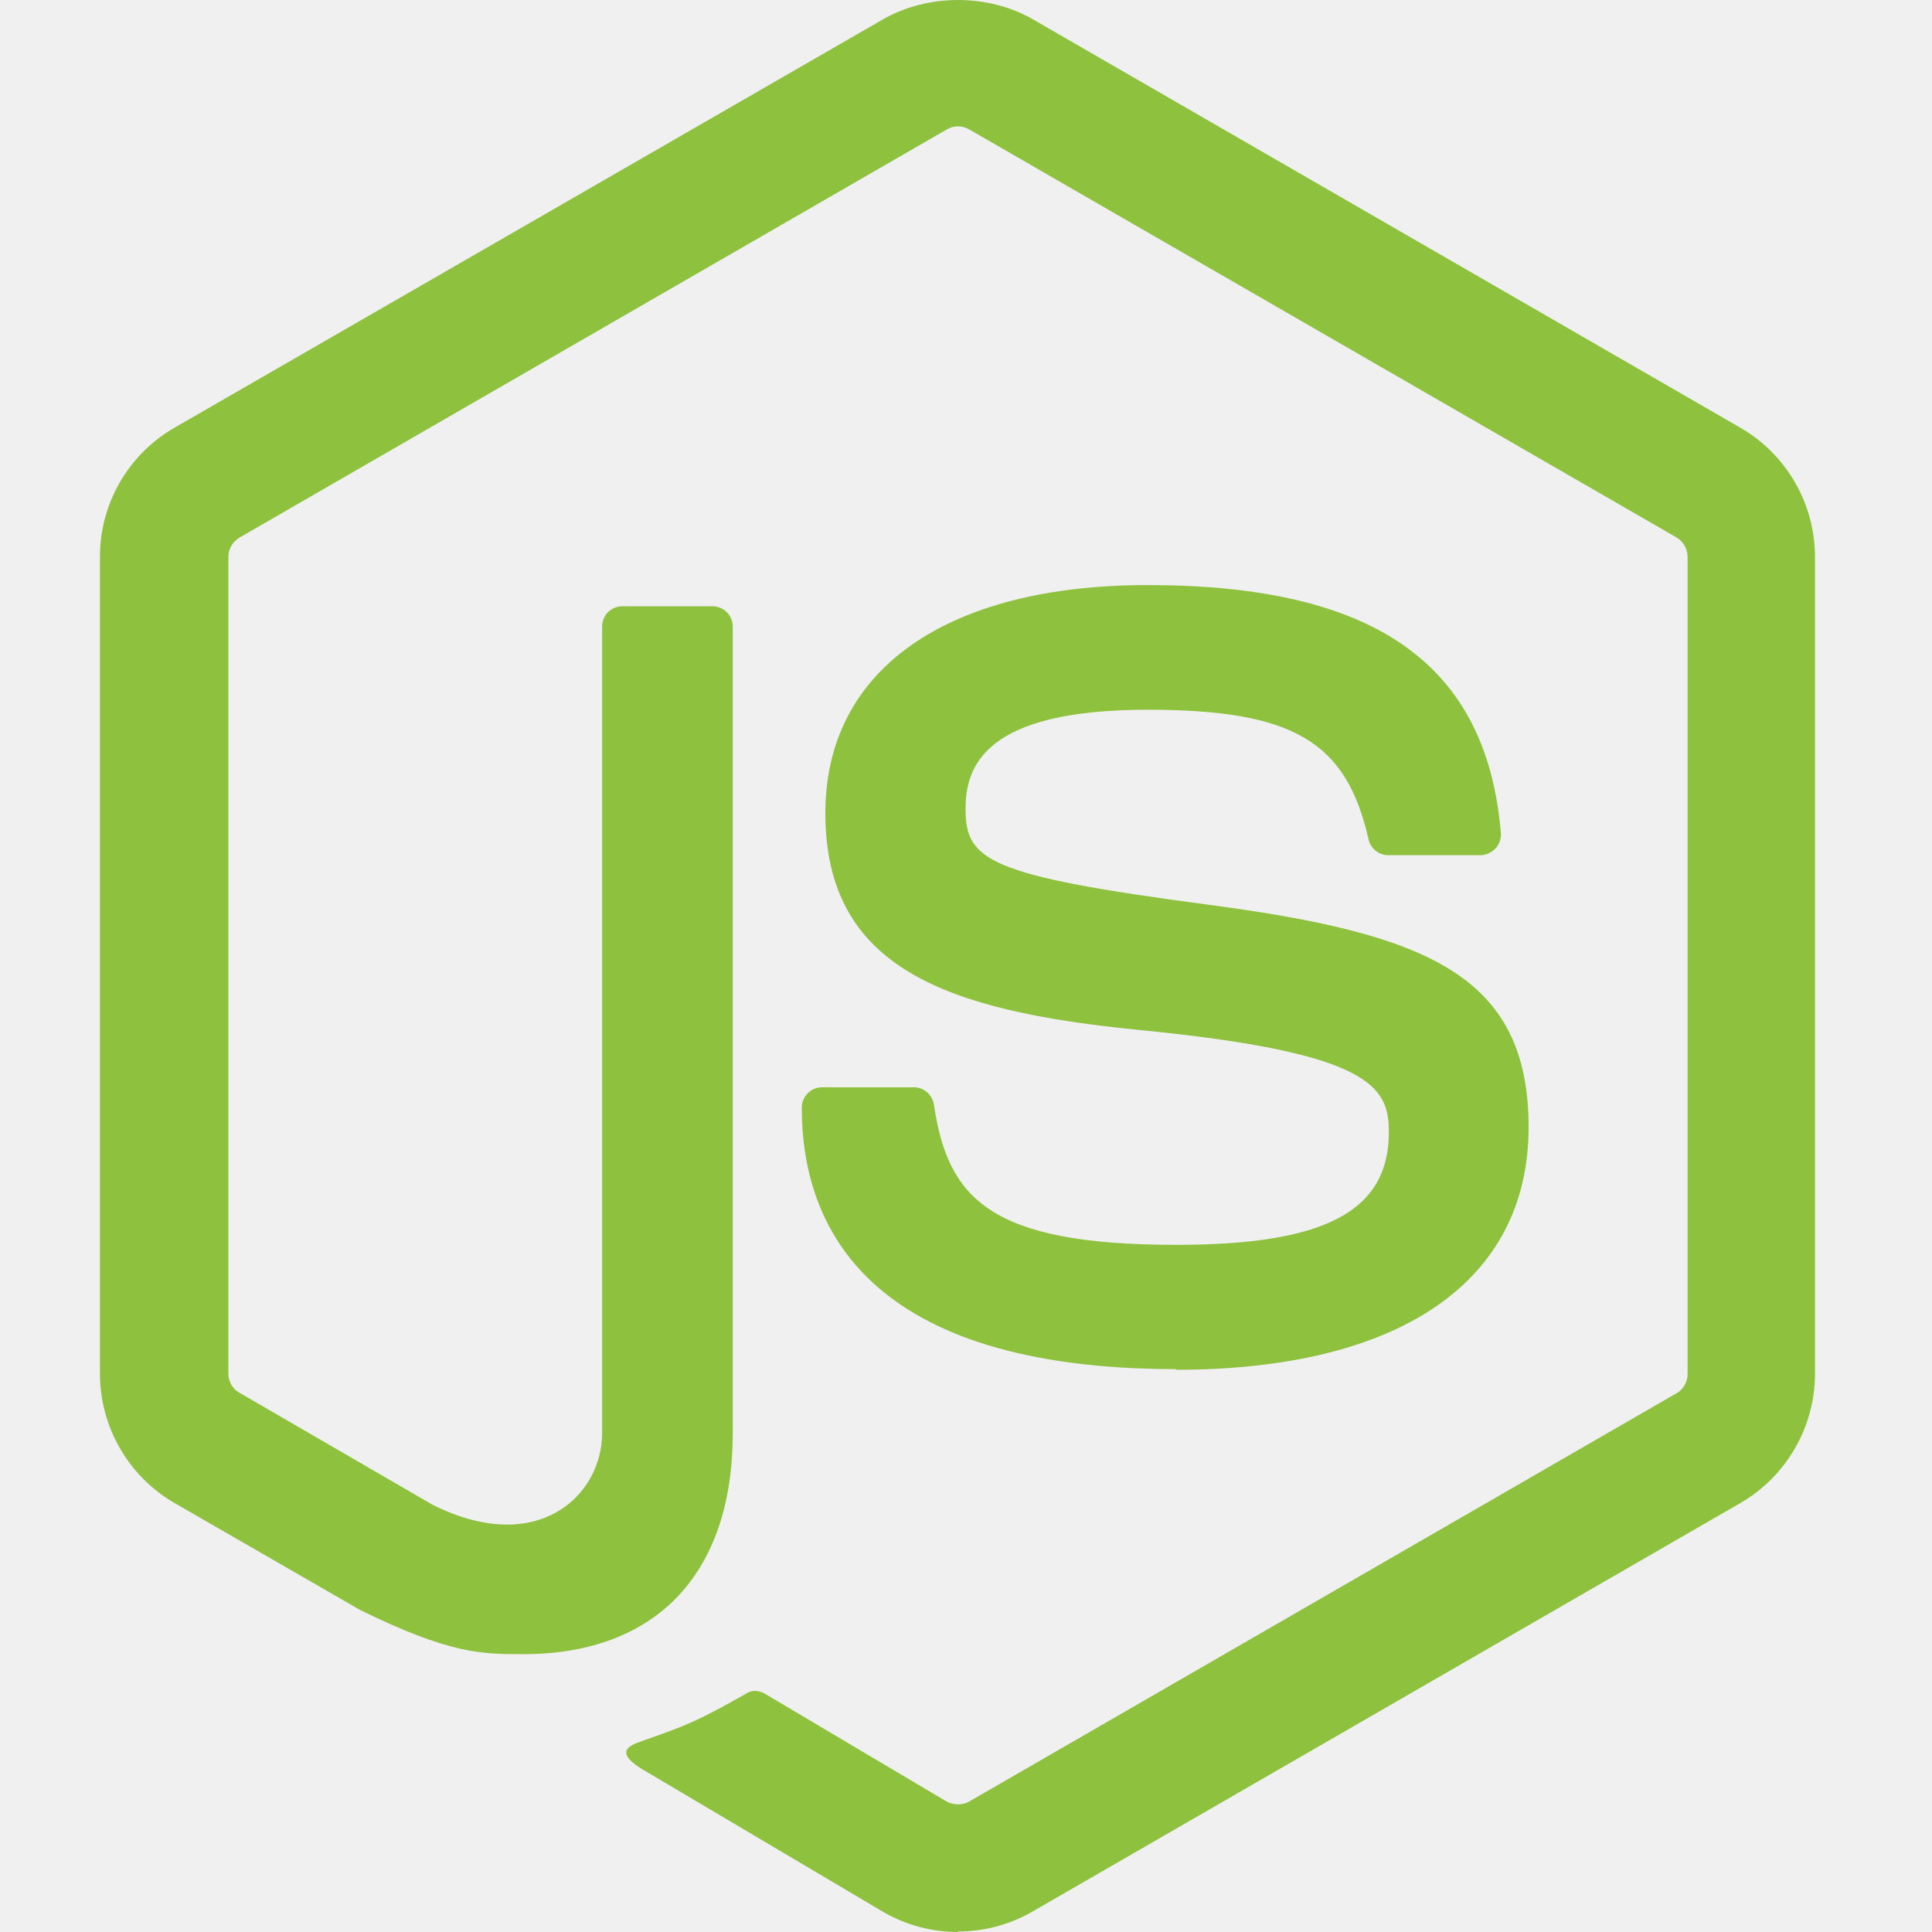
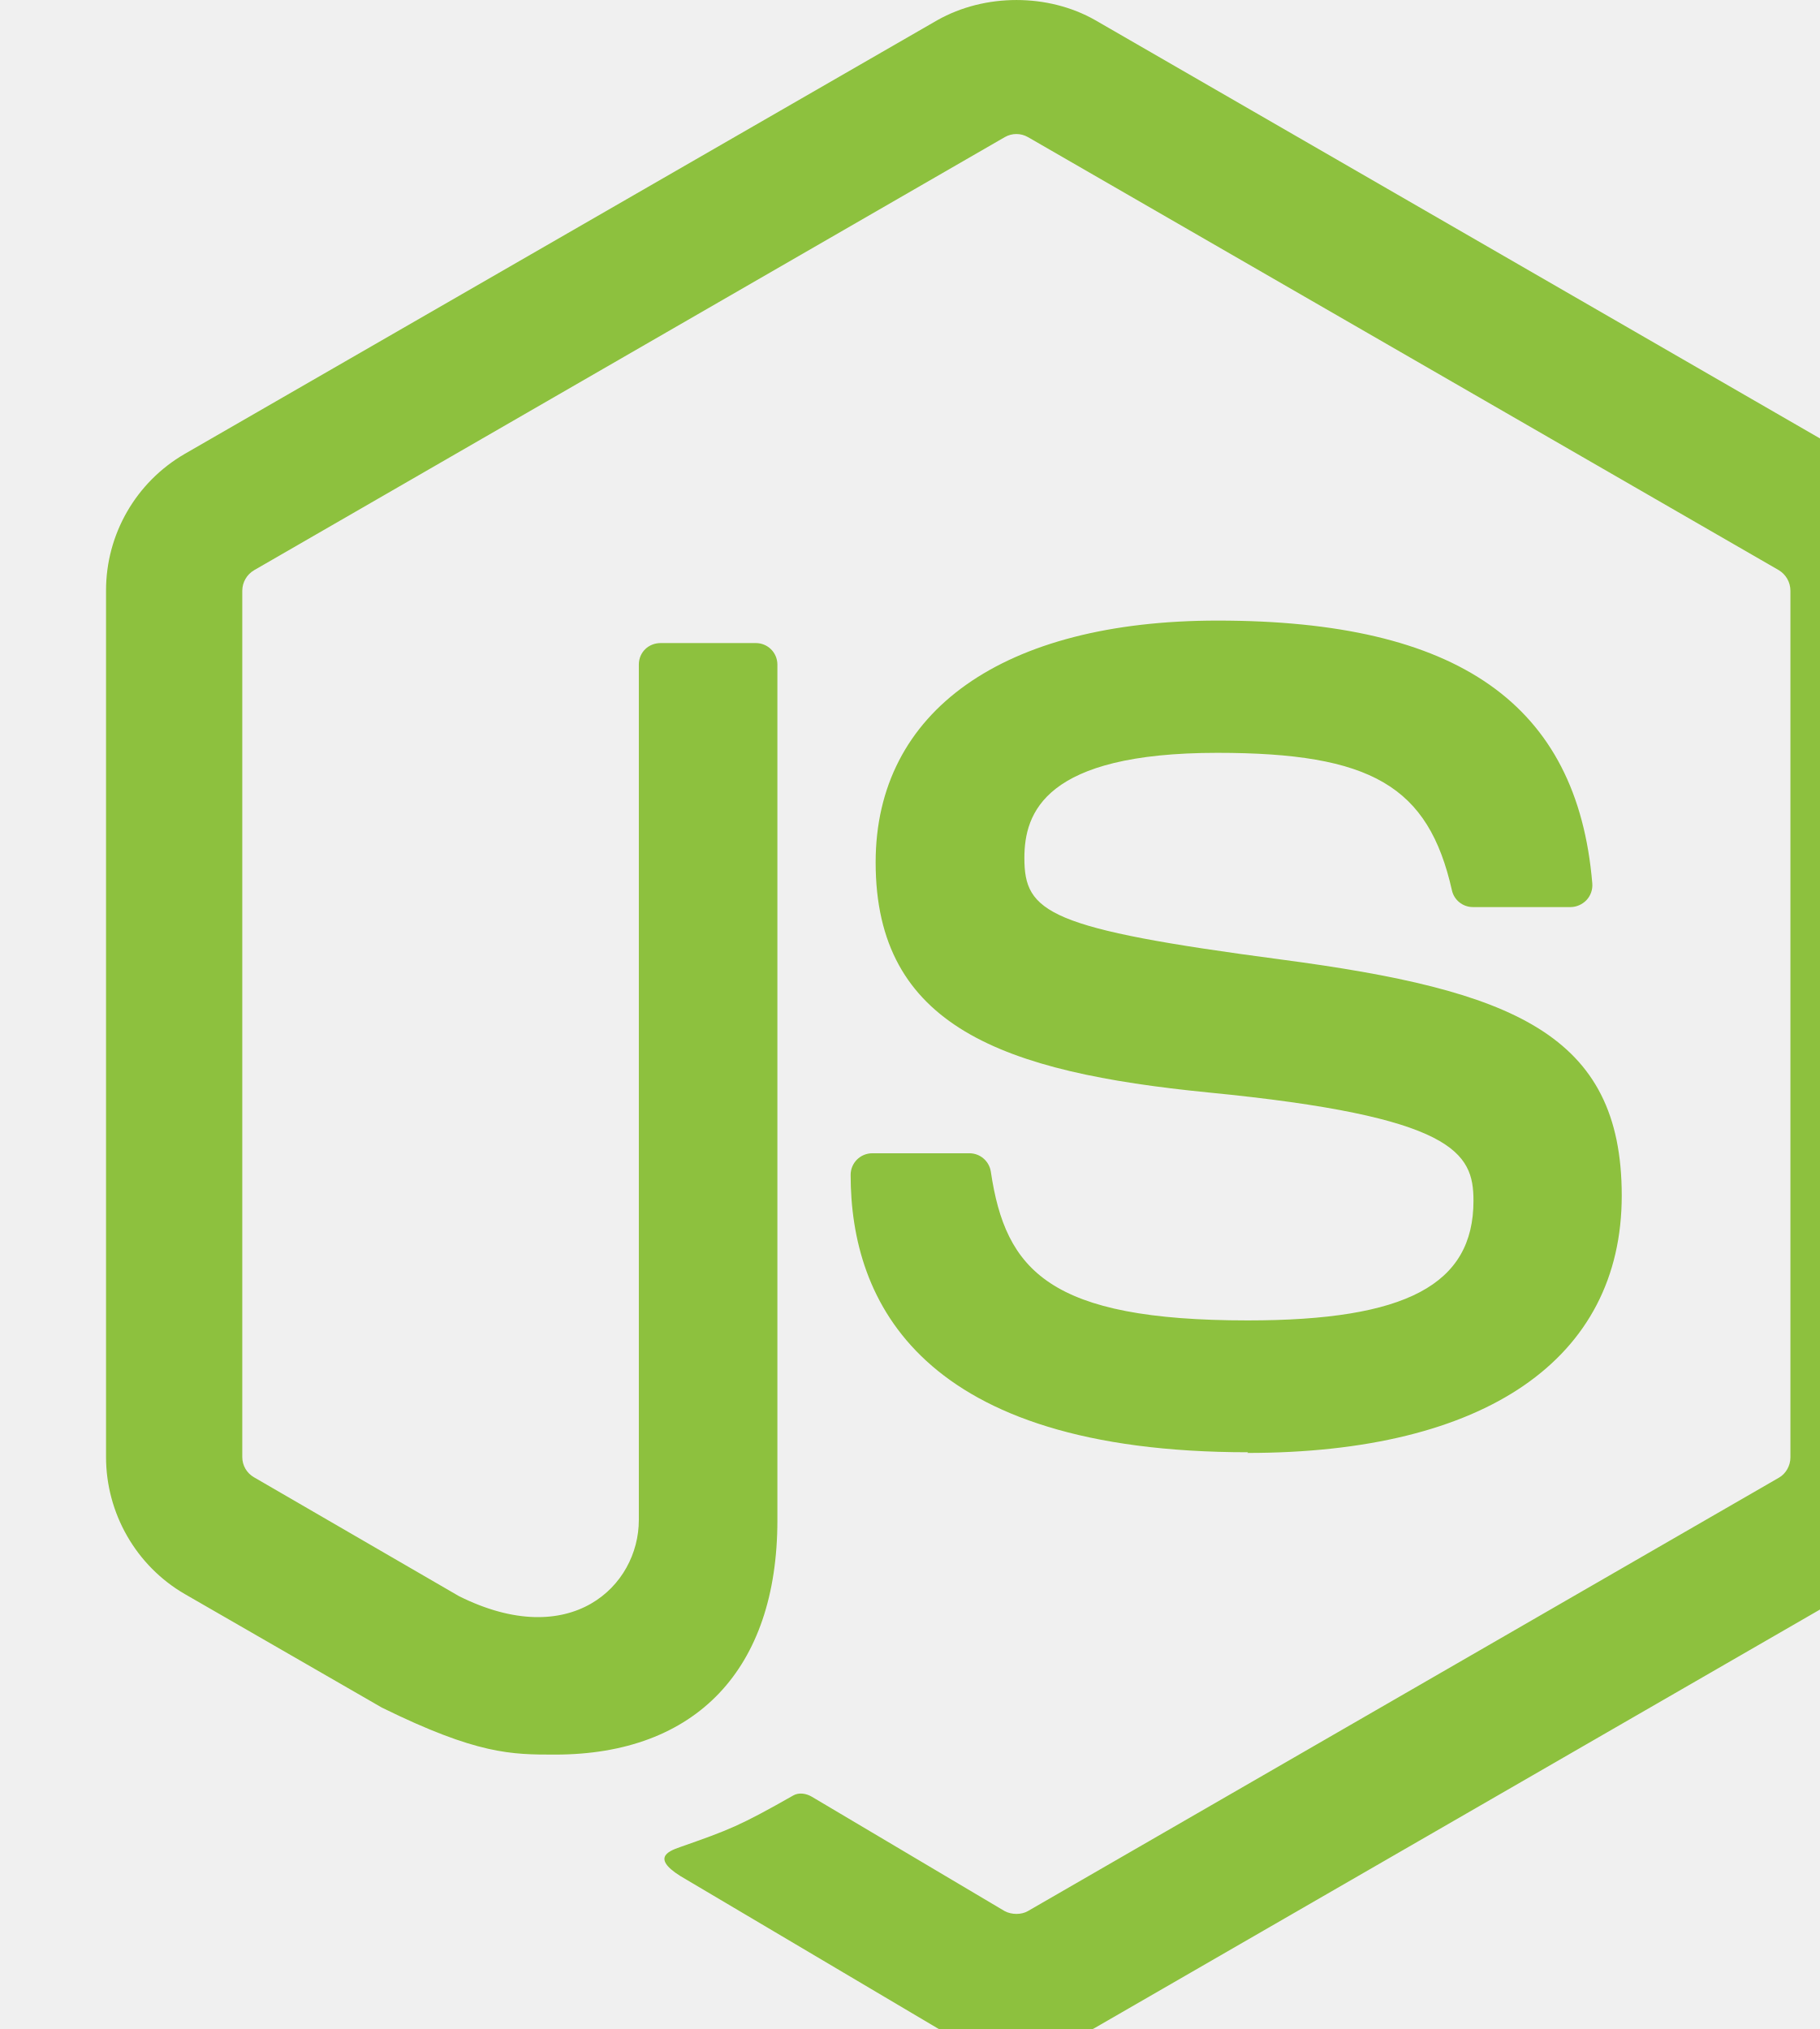
- <svg xmlns="http://www.w3.org/2000/svg" width="30" height="30" fill="none">
+ <svg xmlns="http://www.w3.org/2000/svg" fill="none">
  <g clip-path="url(#A)">
    <path d="M14.874 30c-.402 0-.8-.105-1.153-.308l-3.67-2.173c-.548-.307-.28-.415-.1-.478.73-.256.88-.314 1.66-.757.082-.047.19-.03.273.02l2.82 1.673c.102.055.246.055.34 0l10.993-6.345c.102-.058.168-.176.168-.297V8.65c0-.127-.066-.24-.17-.303l-10.99-6.34a.34.34 0 0 0-.338 0L3.72 8.347a.35.35 0 0 0-.174.3v12.685a.34.34 0 0 0 .171.294l3 1.74c1.635.817 2.633-.146 2.633-1.114V9.73c0-.18.14-.316.32-.316h1.392c.173 0 .316.138.316.316v12.526c0 2.18-1.19 3.43-3.255 3.43-.636 0-1.136 0-2.534-.688l-2.884-1.662c-.713-.413-1.153-1.183-1.153-2.006V8.647a2.31 2.31 0 0 1 1.153-2.003L13.72.295c.696-.393 1.62-.393 2.31 0l11 6.35a2.32 2.32 0 0 1 1.153 2.003v12.685c0 .823-.443 1.59-1.153 2.003l-11 6.348a2.31 2.31 0 0 1-1.158.308l.001.006zm3.396-8.74c-4.8 0-5.82-2.208-5.82-4.06 0-.176.142-.317.318-.317h1.42c.157 0 .29.114.314.27.215 1.447.853 2.177 3.762 2.177 2.317 0 3.302-.523 3.302-1.752 0-.707-.28-1.233-3.88-1.585-3-.297-4.87-.96-4.87-3.368 0-2.218 1.87-3.54 5.005-3.54 3.52 0 5.264 1.222 5.484 3.847a.32.32 0 0 1-.085.245c-.06.063-.146.102-.234.102h-1.428c-.15 0-.278-.105-.308-.248-.344-1.522-1.175-2.01-3.434-2.01-2.53 0-2.823.88-2.823 1.54 0 .8.347 1.035 3.76 1.486 3.38.448 4.983 1.08 4.983 3.456 0 2.394-1.998 3.767-5.48 3.767l.016-.013z" fill="#8dc13e" />
  </g>
  <defs>
    <clipPath id="A">
      <path fill="#fff" d="M0 0h30v30H0z" />
    </clipPath>
  </defs>
</svg>
